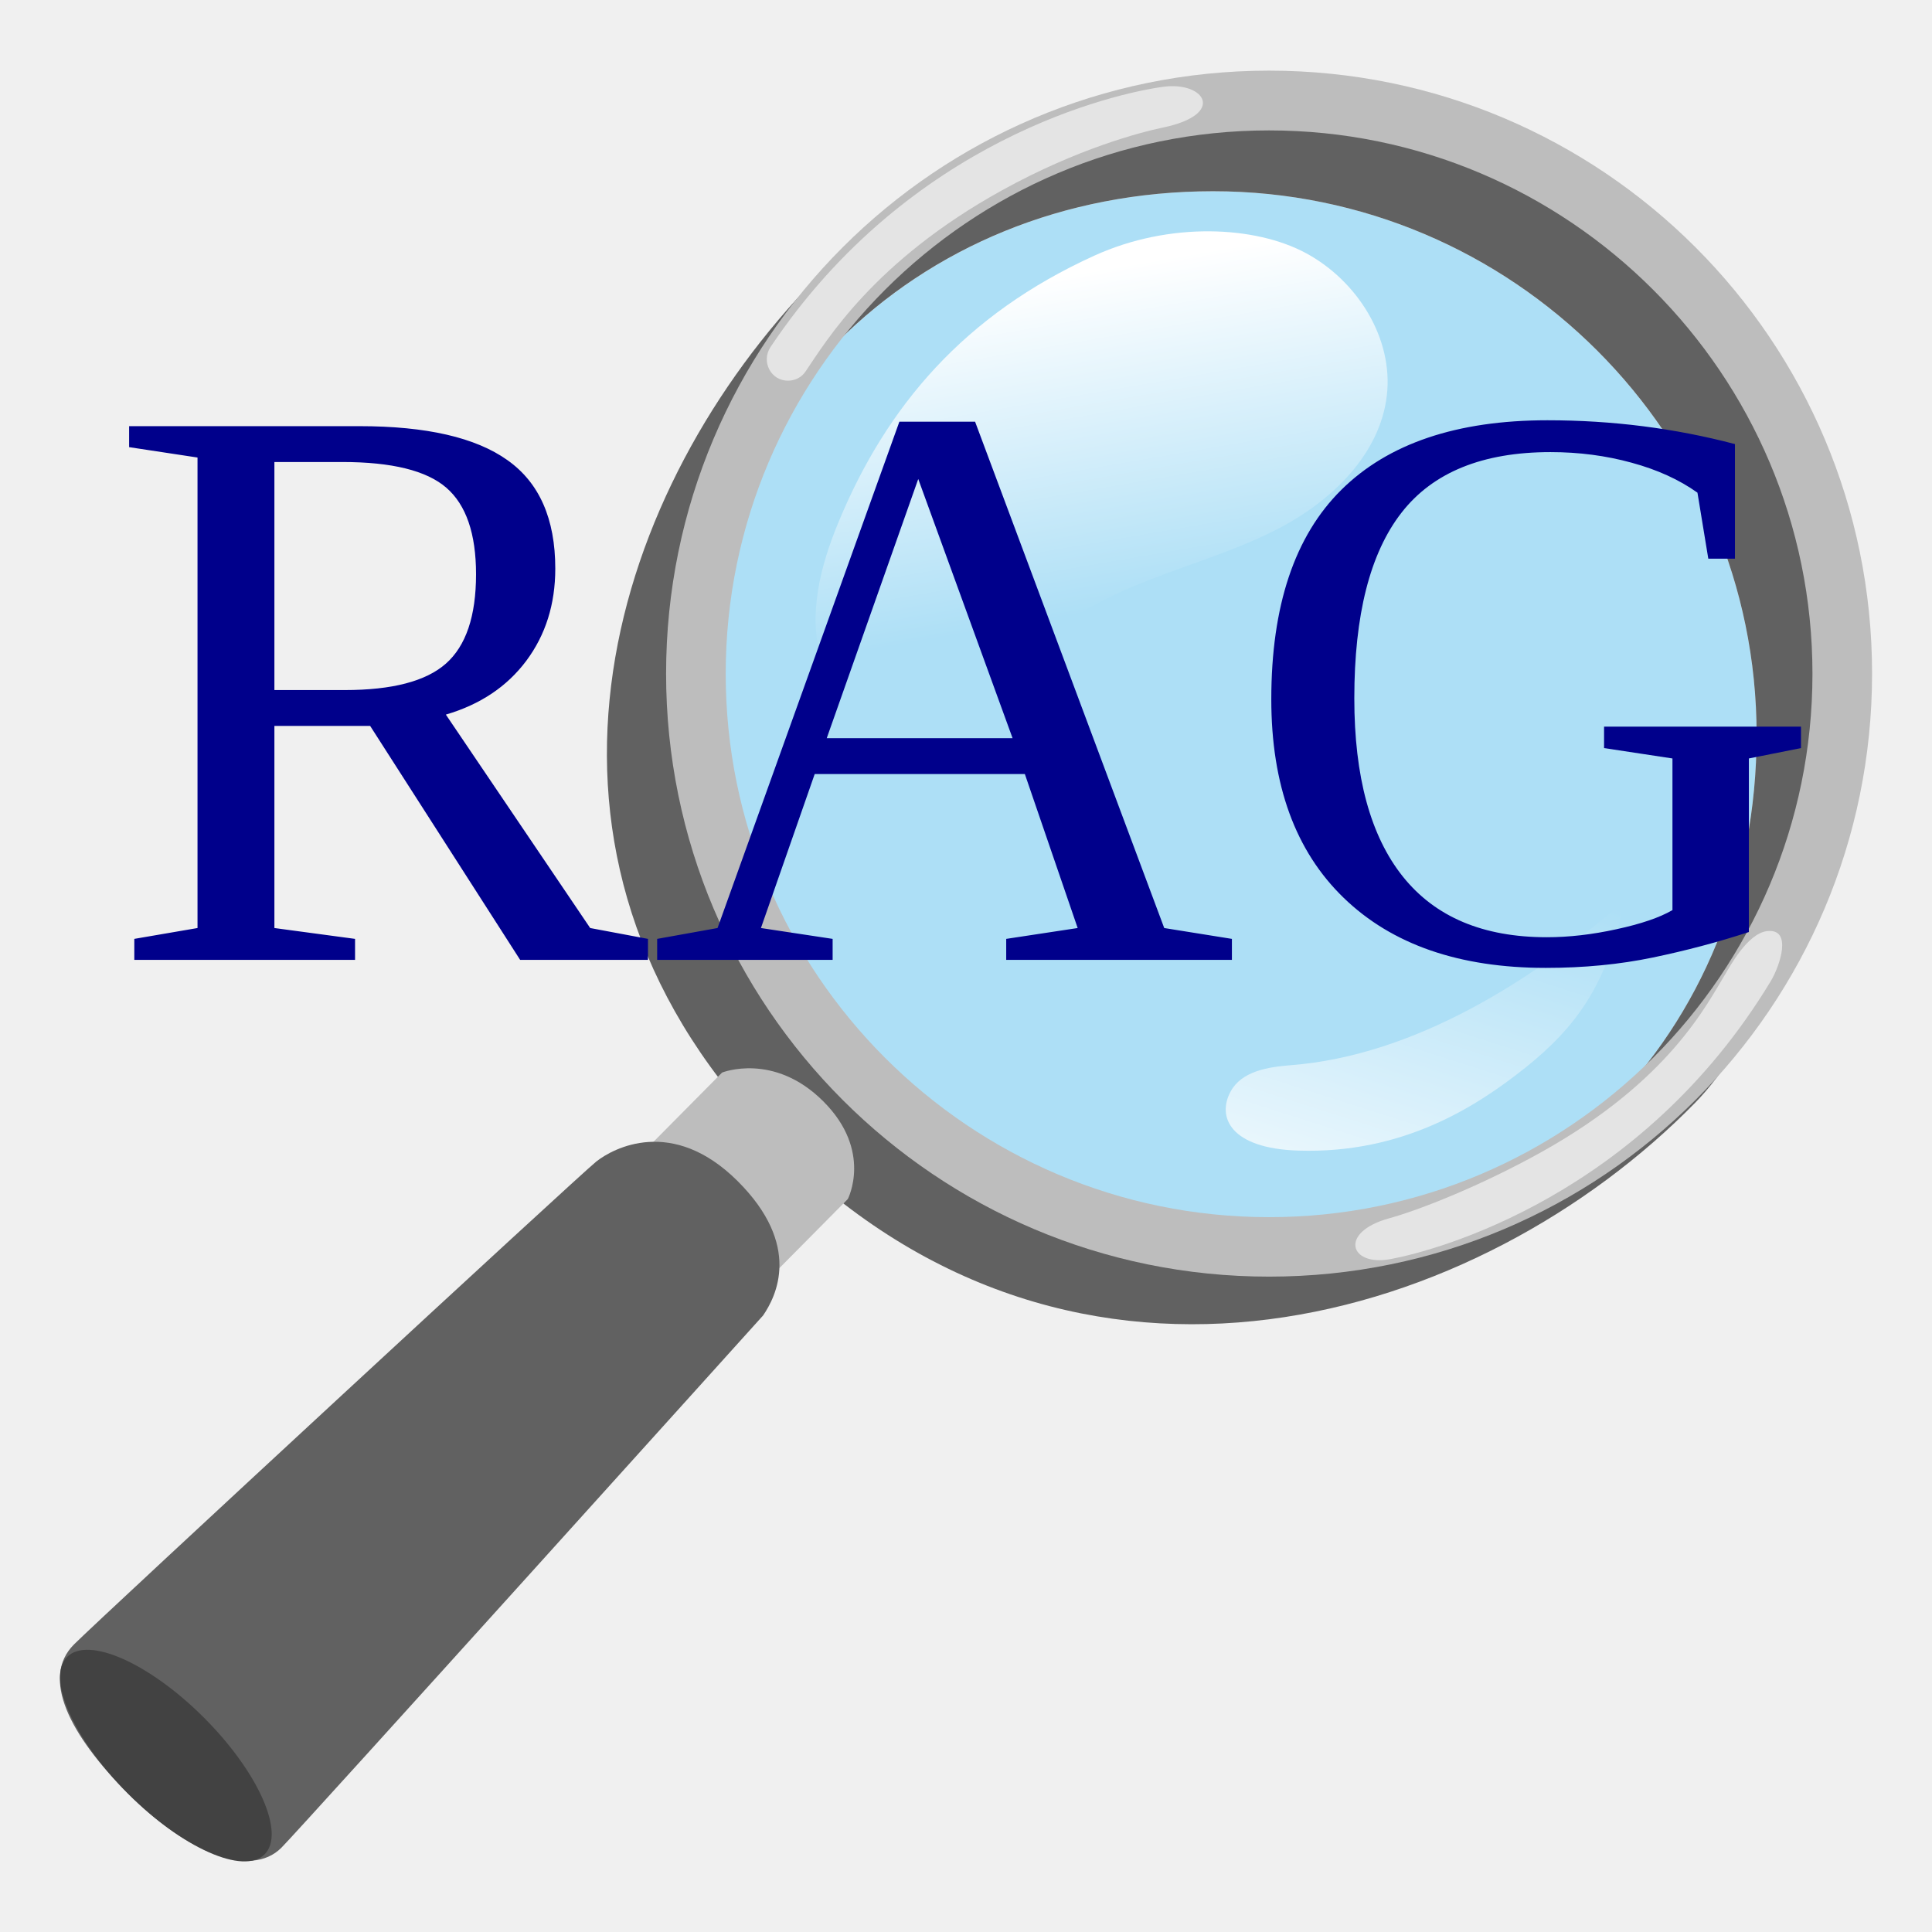
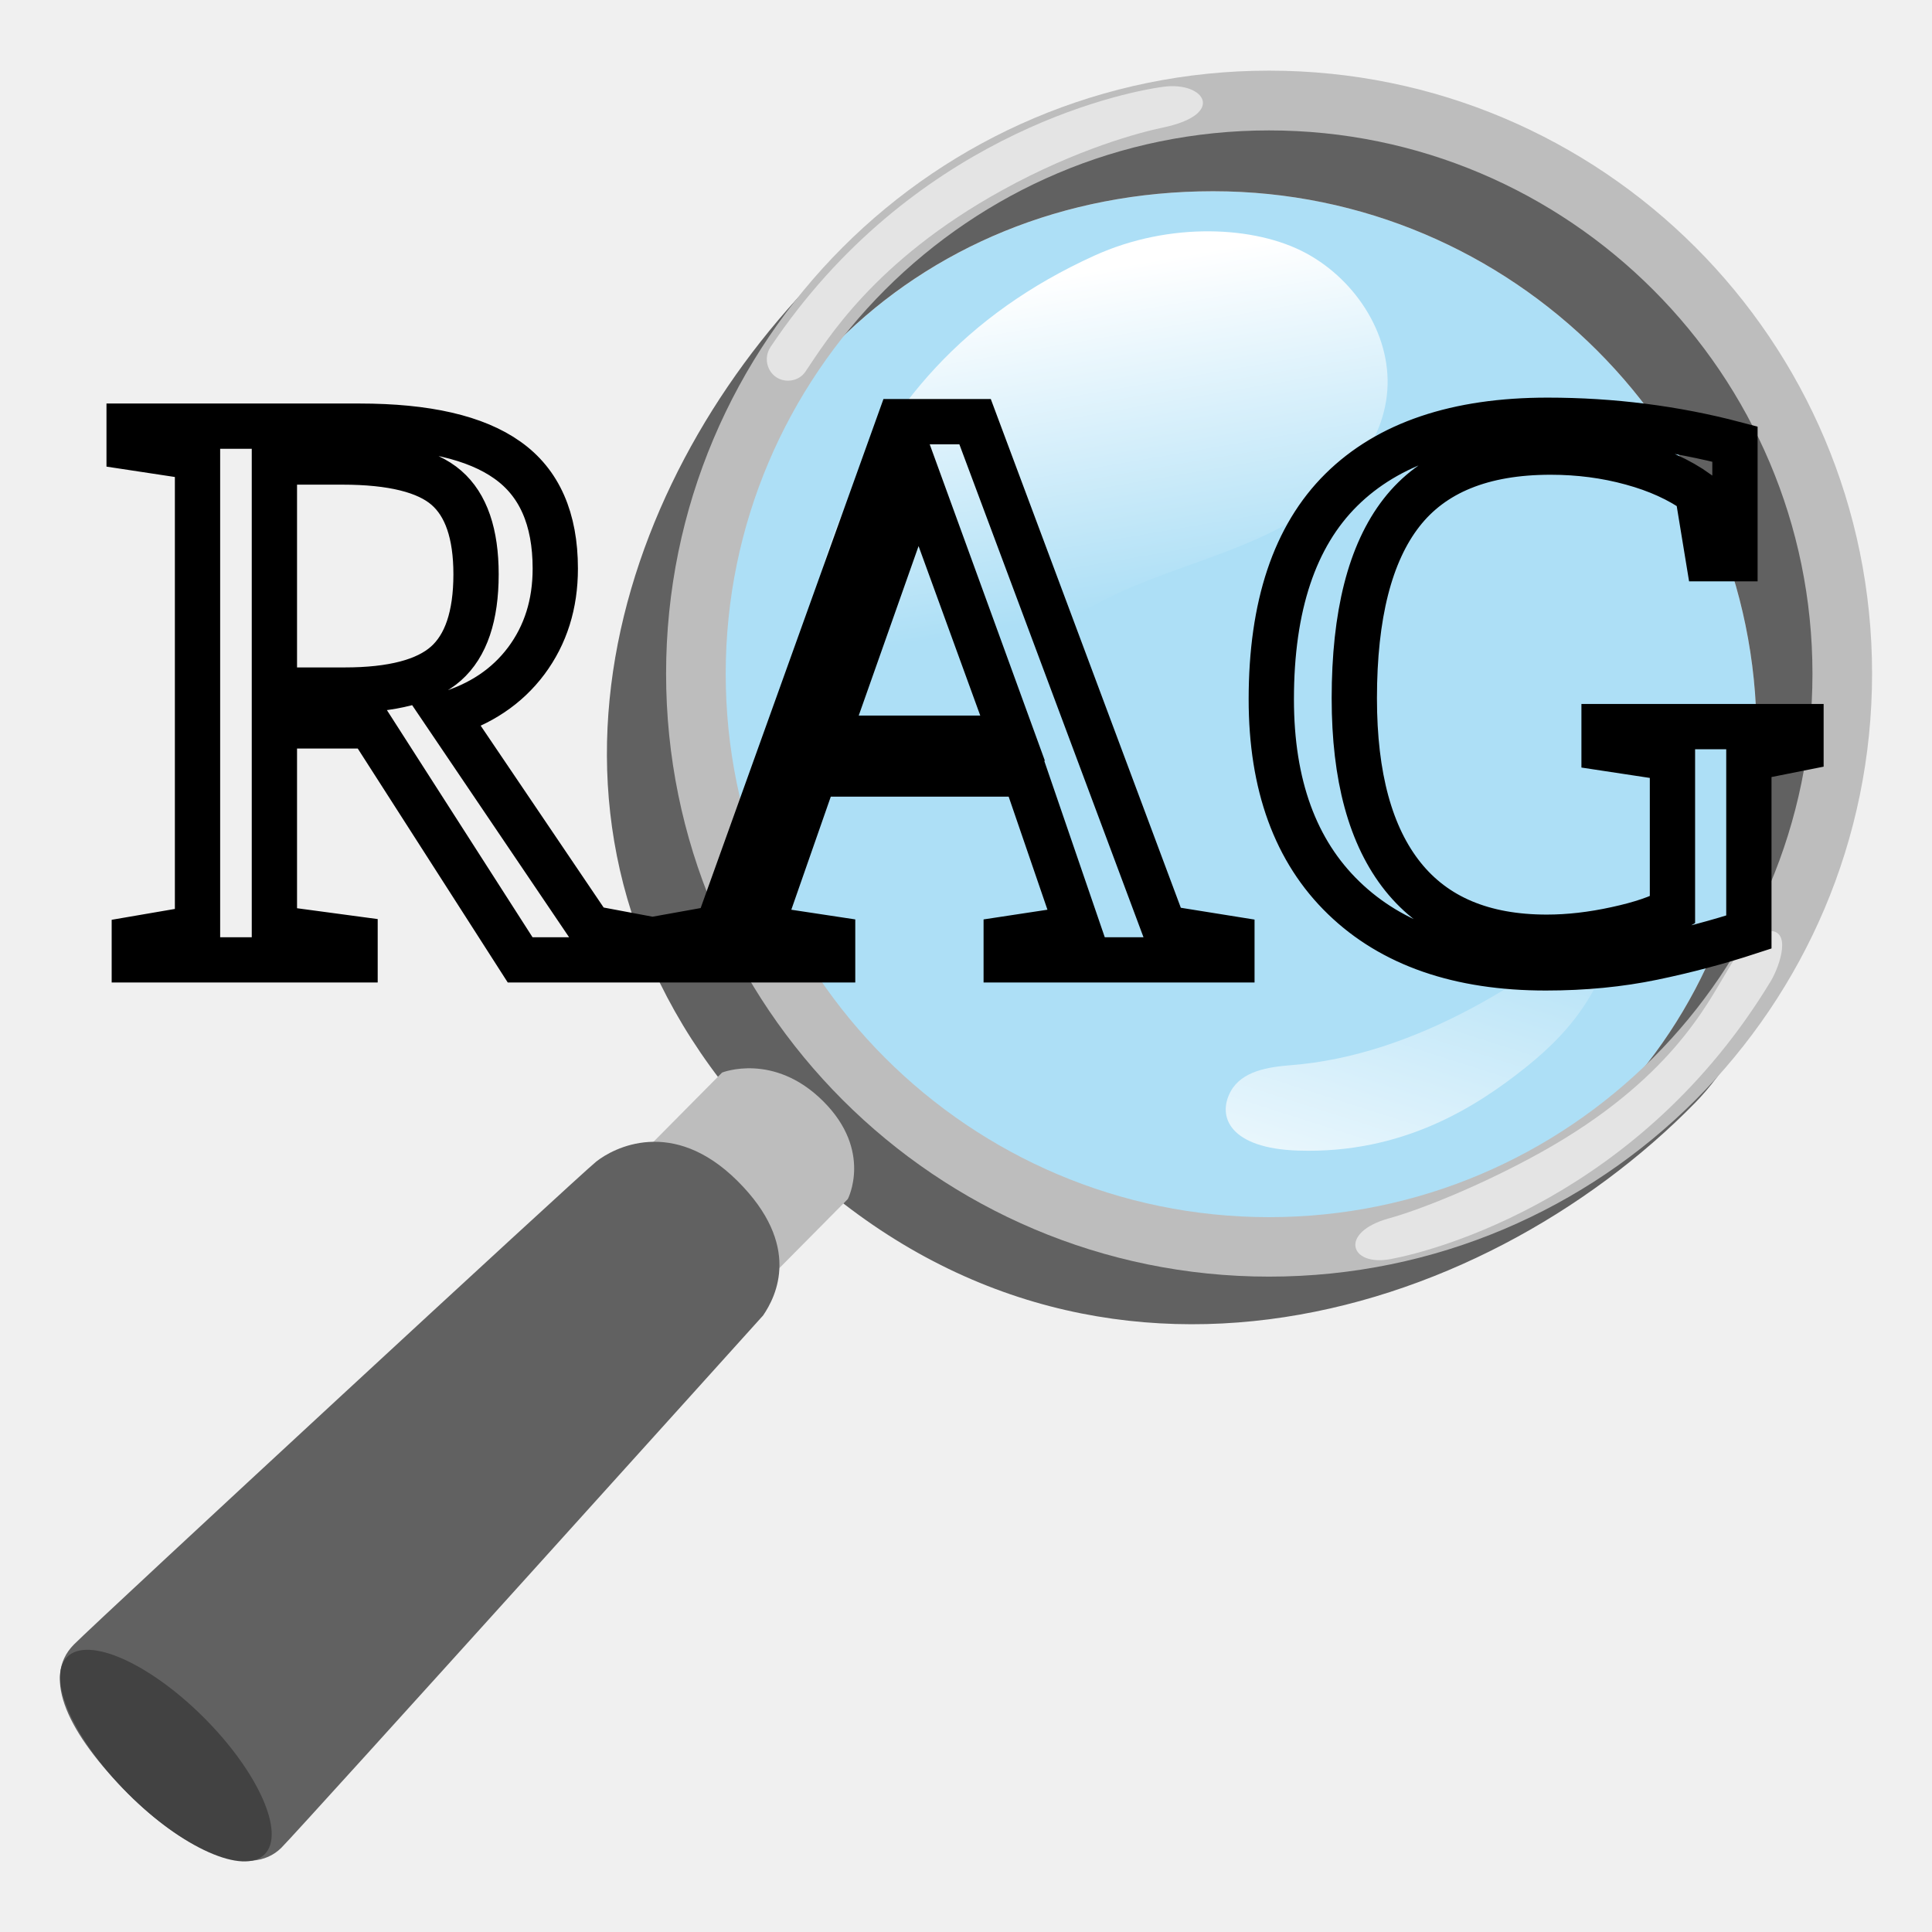
- <svg xmlns="http://www.w3.org/2000/svg" width="800px" height="800px" viewBox="0 0 128 128" aria-hidden="true" role="img" class="iconify iconify--noto" preserveAspectRatio="xMidYMid meet">
+ <svg xmlns="http://www.w3.org/2000/svg" width="32px" height="32px" viewBox="0 0 128 128" aria-hidden="true" role="img" class="iconify iconify--noto" fill="currentColor" preserveAspectRatio="xMidYMid meet">
  <path d="M80.37 12.67c-19.85 0-34.8 14.95-34.8 34.8s16.15 36.01 36.01 36.01s34.8-14.95 34.8-34.8s-16.16-36.01-36.01-36.01" opacity=".6" fill="#81d4fa" />
  <path d="M80.37 12.67c19.85 0 36.01 16.15 36.01 36.01s-14.95 34.8-34.8 34.8s-36.02-16.15-36.02-36.01s14.95-34.8 34.81-34.8m-27.62 7.18c-12.98 14.29-19.6 37.66-1.17 56.09c19.9 19.9 46.51 11.64 60.73-2.88c7.69-7.85 17.35-36.61-2.33-56.28s-48.61-6.42-57.23 3.07z" fill="#616161" />
  <path d="M28.22 90.86l8.33 8.38l19.62-19.8s1.66-3.19-1.62-6.47c-3.28-3.28-6.71-1.91-6.71-1.91l-19.62 19.8z" fill="#bdbdbd" />
  <path d="M39.5 76.96c1.13-.9 5.05-3 9.36 1.28c4.3 4.28 2.55 7.66 1.7 8.91c0 0-30.53 33.87-31.92 35.27c-2.05 2.05-6.26.3-10.16-3.6c-3.9-3.9-5.78-7.67-3.58-9.87c1.79-1.79 33.47-31.09 34.6-31.99z" fill="#616161" />
  <path d="M84.08 8.64c19.85 0 36 16.15 36 36s-16.15 36-36 36s-36-16.15-36-36s16.16-36 36-36m0-3.96c-22.06 0-39.95 17.89-39.95 39.95s17.89 39.95 39.95 39.95s39.95-17.89 39.95-39.95S106.15 4.68 84.08 4.68z" fill="#bdbdbd" />
  <ellipse transform="rotate(-45.001 10.994 116.31)" cx="10.99" cy="116.31" rx="3.56" ry="9.25" fill="#424242" />
  <linearGradient id="IconifyId17ecdb2904d178eab10094" gradientUnits="userSpaceOnUse" x1="20.75" y1="15.232" x2="37.146" y2="41.824" gradientTransform="rotate(21.936 59.706 136.603)">
    <stop offset=".285" stop-color="#ffffff" />
    <stop offset="1" stop-color="#ffffff" stop-opacity="0" />
  </linearGradient>
  <path d="M72.52 16.93c-8.6 3.9-13.79 9.96-16.99 17.72c-1.18 2.86-2 6.05-1.13 9.02c.87 2.96 3.95 5.44 6.94 4.7c1.98-.49 3.41-2.17 4.86-3.61a27.98 27.98 0 0 1 7.66-5.36c3.54-1.68 7.42-2.59 10.9-4.41c3.47-1.82 6.66-4.88 7.12-8.77c.45-3.81-1.96-7.61-5.34-9.44c-3.38-1.83-9.06-2.1-14.02.15z" fill="url(#IconifyId17ecdb2904d178eab10094)" />
  <path d="M52.24 25.22c.46-.01.88-.23 1.13-.61c1.35-1.98 4.49-7.3 13.03-12.01c4.98-2.75 9.16-3.84 10.65-4.15c4.22-.88 2.76-3.07.02-2.7c-3.11.42-16.78 3.43-26.02 17.24c-.64.97.03 2.26 1.19 2.23z" fill="#ffffff" opacity=".59" />
  <path d="M117.06 61.69c-1.29.16-2.48 2.4-2.72 2.79c-1.25 2.04-3.7 7.1-12.22 11.85c-3.97 2.21-8.06 3.83-10.1 4.39c-3.33.92-2.61 3.2.1 2.7c3.09-.57 16.61-4.2 25.2-18.42c.6-1 1.46-3.52-.26-3.31z" fill="#ffffff" opacity=".59" />
  <linearGradient id="IconifyId17ecdb2904d178eab10095" gradientUnits="userSpaceOnUse" x1="58.224" y1="96.402" x2="62.358" y2="53.685" gradientTransform="rotate(12.17 64.008 220.104)">
    <stop offset=".285" stop-color="#ffffff" />
    <stop offset="1" stop-color="#ffffff" stop-opacity="0" />
  </linearGradient>
  <path d="M86.02 76.23c-4.53-.14-5.41-2.24-4.48-3.93c.74-1.34 2.47-1.61 4-1.73c8.15-.64 16-5.59 22.06-10.87c-1.07 5.49-3.19 8.35-6.52 11.02c-3.26 2.6-8.12 5.73-15.06 5.51z" fill="url(#IconifyId17ecdb2904d178eab10095)" />
-   <text x="50%" y="40%" fill="darkblue" dominant-baseline="middle" text-anchor="middle" font-size="54">RAG</text>
+   <text x="50%" y="40%" fill="blue" dominant-baseline="middle" text-anchor="middle" font-size="54" style="fill:none;fill-opacity:1;stroke:#000000;stroke-width:3px;stroke-linecap:butt;stroke-linejoin:miter;stroke-opacity:1;">RAG</text>
</svg>
